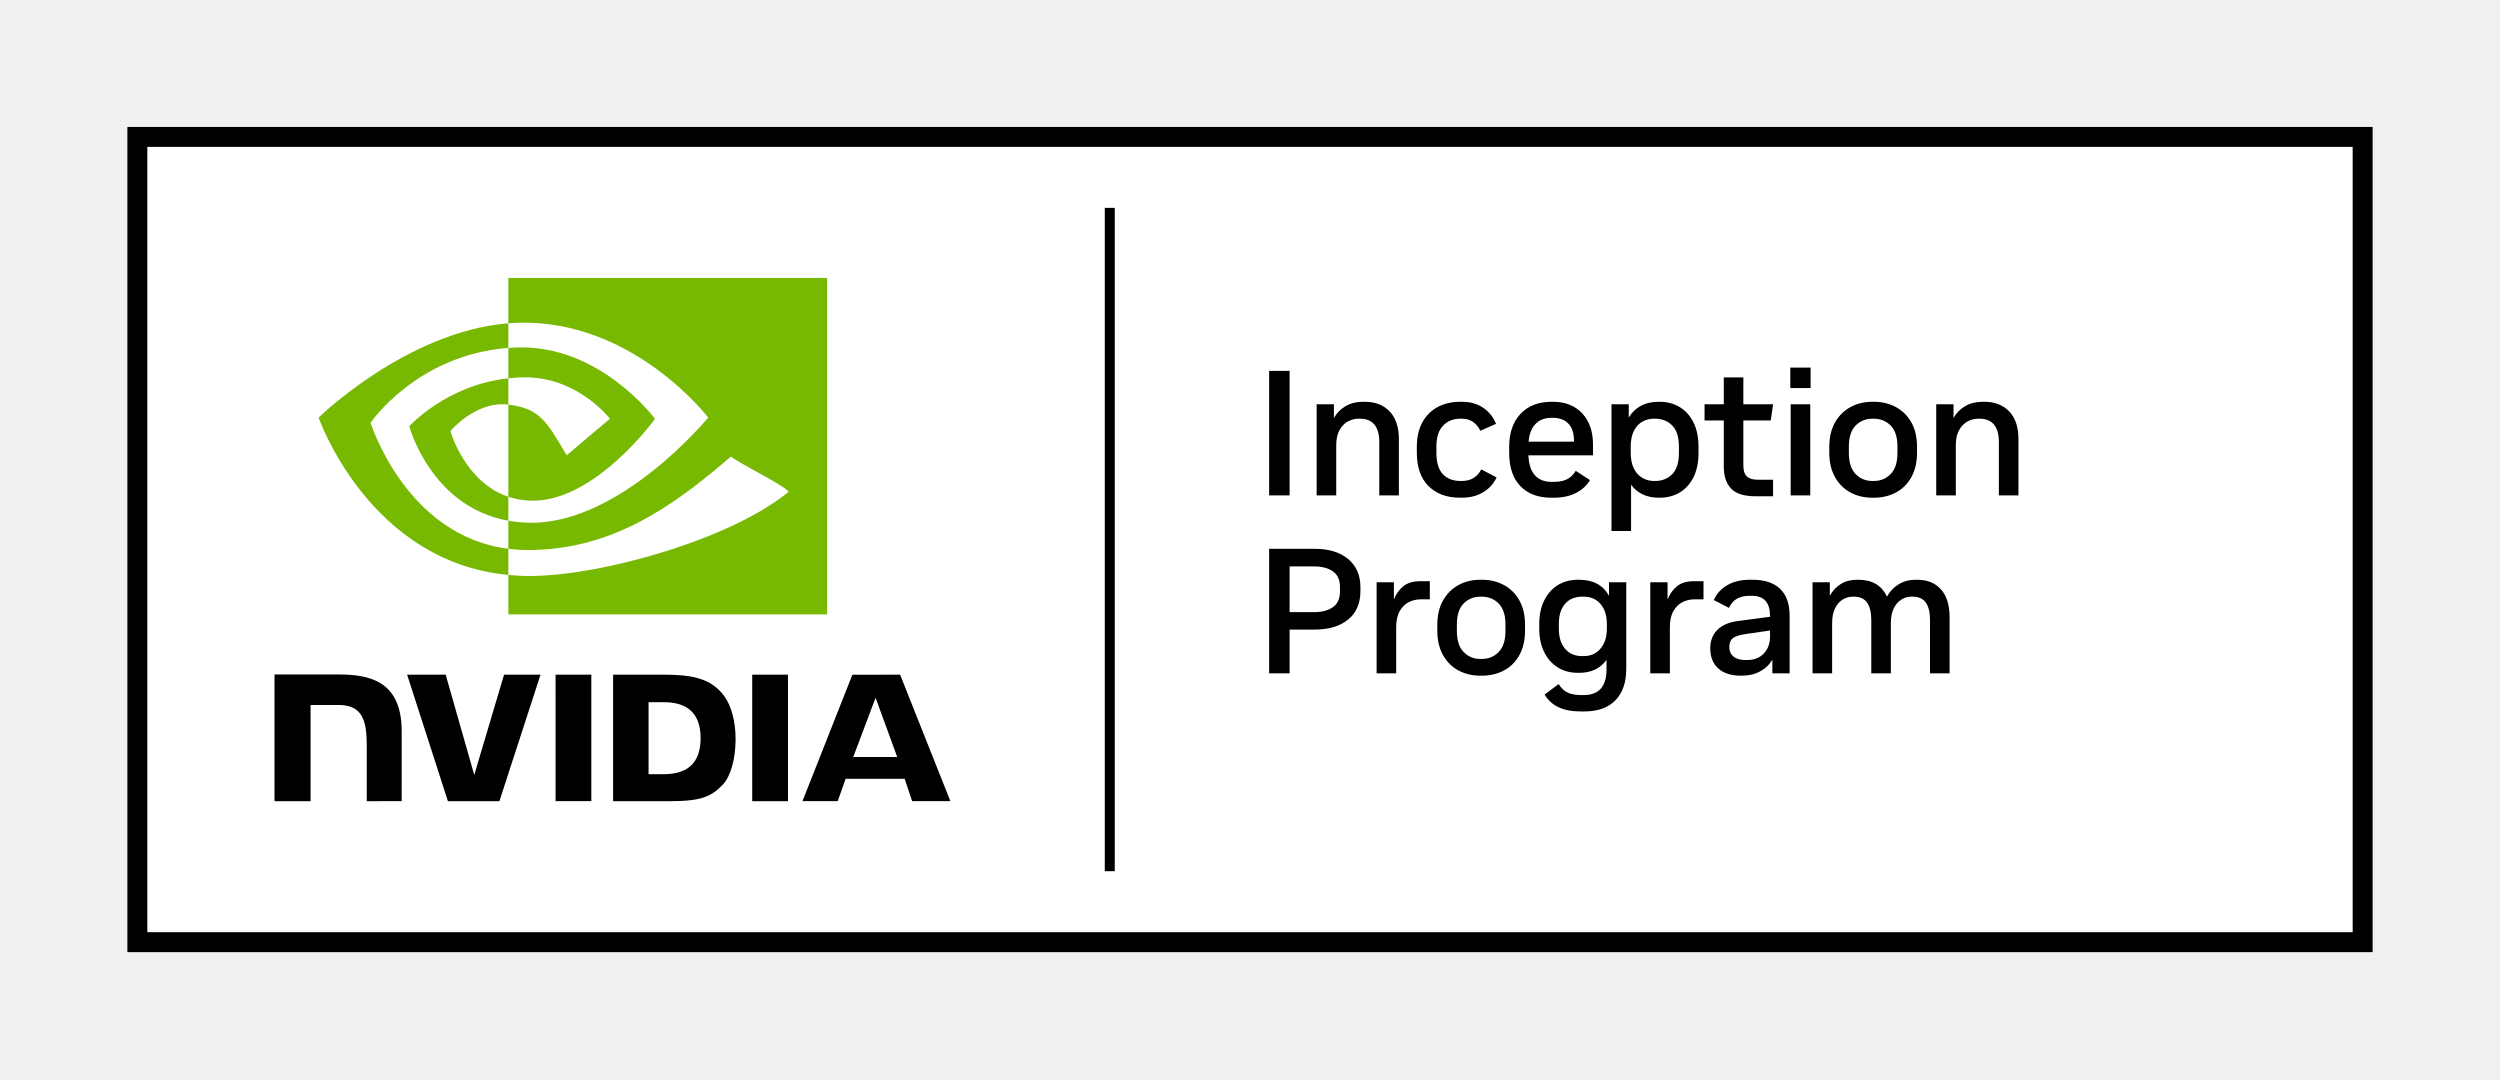
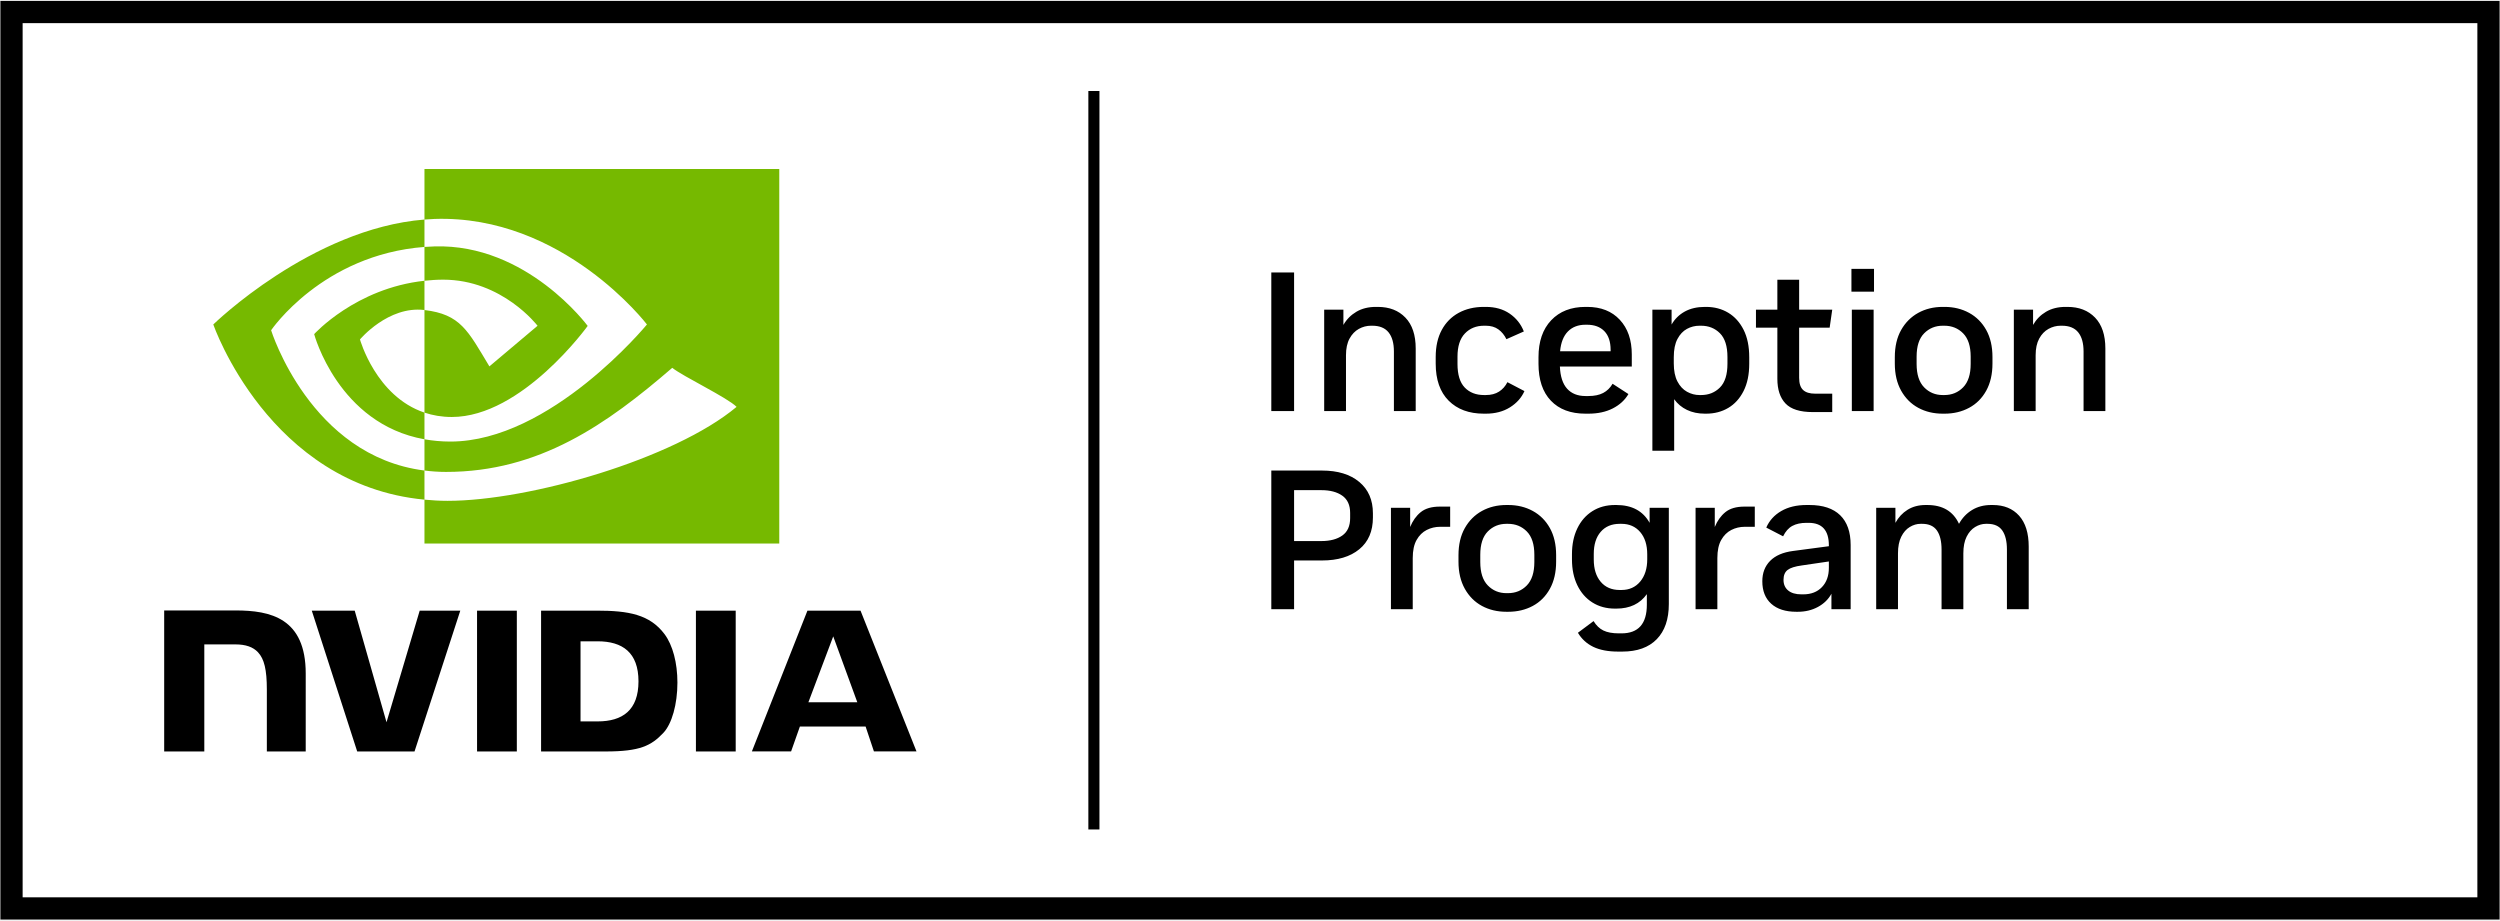
- <svg xmlns="http://www.w3.org/2000/svg" id="Artwork" viewBox="0 0 500.429 216">
-   <defs>
-     <style>
-       .cls-1 {
-         fill: #fff;
-       }
- 
-       .cls-2 {
-         fill: #76b900;
-       }
-     </style>
-   </defs>
-   <g id="Inception_Program" data-name="Inception Program">
-     <rect class="cls-1" x="29.492" y="29.398" width="441.446" height="157.204" />
-     <path d="M25.499,25.405V190.595H474.931V25.405H25.499ZM470.938,186.602H29.492V29.398H470.938V186.602Zm-247.796-12.211h-1.996V41.608h1.996V174.392Zm35.002-75.228h-4.097v-24.932h4.097v24.932Zm17.949-10.721c0-1.496-.319-2.642-.961-3.438-.642-.794-1.616-1.193-2.92-1.193h-.249c-.761,0-1.484,.189-2.174,.57-.688,.381-1.247,.961-1.674,1.745-.427,.783-.64,1.78-.64,2.992v10.044h-3.92v-18.237h3.456v2.743c.57-.997,1.347-1.786,2.333-2.368,.986-.582,2.155-.874,3.508-.874h.358c2.066,0,3.715,.642,4.95,1.923,1.235,1.283,1.854,3.135,1.854,5.557v11.256h-3.92v-10.721Zm9.849,8.85c-1.554-1.554-2.333-3.78-2.333-6.678v-1.175c0-1.9,.361-3.519,1.086-4.863,.725-1.341,1.739-2.368,3.046-3.081,1.307-.711,2.814-1.069,4.525-1.069h.356c1.685,0,3.116,.404,4.293,1.212,1.175,.808,2.024,1.877,2.545,3.204l-3.133,1.39c-.358-.734-.839-1.324-1.444-1.763-.605-.439-1.359-.659-2.261-.659h-.321c-1.401,0-2.547,.464-3.436,1.39-.891,.926-1.336,2.315-1.336,4.167v1.318c0,1.923,.433,3.336,1.299,4.238,.868,.903,2.024,1.353,3.473,1.353h.321c.949,0,1.745-.207,2.387-.622,.64-.416,1.138-.98,1.496-1.693l3.063,1.604c-.524,1.187-1.39,2.161-2.601,2.92-1.21,.76-2.659,1.14-4.345,1.14h-.356c-2.661,0-4.768-.779-6.324-2.335Zm24.596,2.335h.533c1.687,0,3.147-.315,4.382-.945,1.235-.628,2.172-1.49,2.814-2.582l-2.849-1.852c-.427,.736-.992,1.287-1.693,1.656-.7,.367-1.585,.551-2.654,.551h-.533c-1.401,0-2.499-.439-3.295-1.316-.794-.879-1.227-2.209-1.299-3.991h12.928v-2.172c0-2.611-.717-4.689-2.155-6.233-1.436-1.542-3.388-2.315-5.858-2.315h-.321c-2.588,0-4.642,.802-6.162,2.404-1.521,1.604-2.281,3.817-2.281,6.643v1.175c0,2.874,.742,5.089,2.227,6.643,1.484,1.556,3.556,2.335,6.216,2.335Zm-3.152-14.783c.796-.806,1.846-1.21,3.152-1.21h.284c1.33,0,2.37,.387,3.118,1.158,.748,.771,1.123,1.894,1.123,3.365v.249h-9.084c.143-1.567,.611-2.754,1.407-3.562Zm24.843,14.783c1.496,0,2.826-.346,3.989-1.034s2.083-1.703,2.76-3.046c.676-1.341,1.015-2.973,1.015-4.898v-1.175c0-1.946-.338-3.591-1.015-4.932-.676-1.341-1.596-2.364-2.76-3.063s-2.493-1.051-3.989-1.051h-.215c-1.401,0-2.605,.28-3.614,.837-1.011,.559-1.799,1.336-2.369,2.333v-2.671h-3.456v25.361h3.92v-9.262c.593,.831,1.359,1.473,2.296,1.923,.937,.452,2.012,.678,3.224,.678h.215Zm-1.177-3.349c-.783,0-1.531-.195-2.244-.588-.711-.392-1.287-1.009-1.726-1.852-.441-.843-.659-1.929-.659-3.259v-1.106c0-1.353,.218-2.445,.659-3.276,.439-.831,1.009-1.436,1.709-1.817,.7-.381,1.455-.57,2.261-.57h.286c1.353,0,2.482,.452,3.384,1.353,.901,.903,1.353,2.329,1.353,4.275v1.21c0,1.948-.452,3.373-1.353,4.275-.903,.903-2.031,1.353-3.384,1.353h-.286Zm13.999-12.111h-3.848v-3.241h3.848v-5.379h3.918v5.379h5.949l-.464,3.241h-5.485v9.012c0,1.02,.238,1.751,.713,2.19,.474,.441,1.187,.659,2.136,.659h3.1v3.313h-3.491c-2.304,0-3.943-.516-4.917-1.55-.974-1.032-1.459-2.511-1.459-4.434v-9.19Zm13.32-10.578h4.061v4.095h-4.061v-4.095Zm.072,7.337h3.92v18.237h-3.92v-18.237Zm11.95,17.65c1.295,.7,2.76,1.051,4.399,1.051h.321c1.639,0,3.11-.352,4.416-1.051,1.306-.7,2.333-1.728,3.081-3.081,.748-1.355,1.123-2.98,1.123-4.88v-1.175c0-1.9-.375-3.519-1.123-4.863-.748-1.341-1.774-2.368-3.081-3.081-1.307-.711-2.777-1.069-4.416-1.069h-.321c-1.639,0-3.104,.358-4.399,1.069-1.295,.713-2.321,1.739-3.081,3.081-.76,1.343-1.14,2.974-1.14,4.898v1.14c0,1.9,.381,3.525,1.14,4.88,.76,1.353,1.786,2.381,3.081,3.081Zm-.302-9.208c0-1.875,.45-3.27,1.353-4.184s2.018-1.372,3.347-1.372h.286c1.353,0,2.48,.458,3.382,1.372,.903,.914,1.355,2.31,1.355,4.184v1.318c0,1.877-.452,3.276-1.355,4.202-.903,.928-2.029,1.39-3.382,1.39h-.286c-1.33,0-2.445-.462-3.347-1.39-.903-.926-1.353-2.325-1.353-4.202v-1.318Zm33.945-1.461v11.256h-3.92v-10.721c0-1.496-.319-2.642-.961-3.438-.642-.794-1.616-1.193-2.92-1.193h-.249c-.761,0-1.484,.189-2.174,.57-.688,.381-1.247,.961-1.674,1.745-.427,.783-.64,1.78-.64,2.992v10.044h-3.92v-18.237h3.456v2.743c.57-.997,1.347-1.786,2.333-2.368s2.155-.874,3.508-.874h.358c2.066,0,3.715,.642,4.95,1.923,1.235,1.283,1.853,3.135,1.853,5.557Zm-134.174,23.995c-1.639-1.364-3.871-2.047-6.697-2.047h-9.119v24.932h4.097v-8.763h5.021c2.826,0,5.058-.671,6.697-2.012,1.639-1.341,2.457-3.247,2.457-5.717v-.748c0-2.399-.818-4.279-2.457-5.646Zm-1.639,6.502c0,1.424-.47,2.47-1.407,3.133-.937,.665-2.19,.997-3.757,.997h-4.915v-9.153h4.915c1.567,0,2.82,.332,3.757,.997s1.407,1.699,1.407,3.098v.928Zm16.134-2.066h1.853v3.632h-1.817c-.856,0-1.656,.191-2.404,.57-.748,.381-1.355,.98-1.817,1.799-.464,.82-.694,1.906-.694,3.259v9.19h-3.92v-18.237h3.456v3.456c.45-1.115,1.086-2.006,1.906-2.671,.82-.665,1.964-.997,3.436-.997Zm16.707,.783c-1.307-.711-2.777-1.069-4.416-1.069h-.321c-1.639,0-3.104,.358-4.399,1.069-1.295,.713-2.321,1.739-3.081,3.081-.76,1.343-1.14,2.974-1.14,4.898v1.14c0,1.9,.381,3.525,1.14,4.88,.76,1.353,1.786,2.381,3.081,3.081s2.76,1.051,4.399,1.051h.321c1.639,0,3.11-.352,4.416-1.051s2.333-1.728,3.081-3.081c.748-1.355,1.123-2.98,1.123-4.88v-1.175c0-1.9-.375-3.519-1.123-4.863-.748-1.341-1.774-2.368-3.081-3.081Zm.286,9.19c0,1.877-.452,3.276-1.355,4.202-.903,.928-2.029,1.39-3.382,1.39h-.286c-1.33,0-2.445-.462-3.348-1.39-.903-.926-1.353-2.325-1.353-4.202v-1.318c0-1.875,.45-3.27,1.353-4.184,.903-.914,2.018-1.372,3.348-1.372h.286c1.353,0,2.48,.458,3.382,1.372,.903,.914,1.355,2.31,1.355,4.184v1.318Zm20.729-7.053c-1.189-2.138-3.183-3.206-5.986-3.206h-.249c-1.542,0-2.897,.369-4.059,1.105-1.165,.736-2.066,1.768-2.708,3.098-.642,1.33-.962,2.874-.962,4.631v.961c0,1.759,.321,3.301,.962,4.631,.642,1.33,1.542,2.364,2.708,3.098,1.162,.736,2.516,1.105,4.059,1.105h.249c2.424,0,4.252-.868,5.487-2.601v1.888c0,3.442-1.521,5.164-4.559,5.164h-.464c-1.164,0-2.095-.172-2.797-.516-.7-.344-1.287-.908-1.763-1.691l-2.814,2.101c.665,1.115,1.585,1.96,2.76,2.53,1.177,.568,2.665,.854,4.47,.854h.748c2.685,0,4.749-.742,6.198-2.227,1.448-1.484,2.172-3.591,2.172-6.322v-17.311h-3.454v2.708Zm-.429,6.554c0,1.662-.421,2.998-1.264,4.007s-1.966,1.513-3.365,1.513h-.321c-1.45,0-2.59-.491-3.419-1.477-.833-.986-1.247-2.321-1.247-4.008v-.997c0-1.685,.414-3.009,1.247-3.972,.829-.961,1.969-1.442,3.419-1.442h.321c1.399,0,2.522,.493,3.365,1.479s1.264,2.321,1.264,4.007v.891Zm17.489-9.474h1.853v3.632h-1.817c-.856,0-1.656,.191-2.404,.57-.748,.381-1.355,.98-1.817,1.799-.464,.82-.694,1.906-.694,3.259v9.19h-3.92v-18.237h3.456v3.456c.45-1.115,1.086-2.006,1.906-2.671,.82-.665,1.964-.997,3.436-.997Zm11.683-.286h-.535c-1.78,0-3.293,.363-4.54,1.086-1.247,.725-2.143,1.716-2.69,2.975l3.029,1.567c.427-.877,.978-1.502,1.656-1.869,.676-.369,1.525-.553,2.545-.553h.392c2.422,0,3.634,1.353,3.634,4.061v.143l-6.448,.854c-1.805,.238-3.175,.831-4.113,1.78-.939,.951-1.407,2.172-1.407,3.668,0,1.734,.533,3.083,1.602,4.043,1.069,.962,2.576,1.444,4.523,1.444h.249c1.355,0,2.565-.292,3.634-.874,1.069-.582,1.877-1.37,2.422-2.368v2.777h3.456v-11.54c0-2.35-.63-4.138-1.888-5.361-1.258-1.222-3.098-1.834-5.52-1.834Zm3.491,11.291c0,1.45-.416,2.607-1.247,3.473-.831,.868-1.948,1.301-3.349,1.301h-.356c-1.02,0-1.811-.232-2.368-.696-.559-.462-.837-1.098-.837-1.906,0-.806,.242-1.399,.729-1.78,.487-.379,1.347-.653,2.582-.819l4.845-.711v1.138Zm34.211-9.368c1.152,1.283,1.728,3.135,1.728,5.557v11.256h-3.918v-10.721c0-1.496-.28-2.642-.837-3.438-.559-.794-1.444-1.192-2.654-1.192h-.286c-.665,0-1.312,.189-1.94,.57-.63,.381-1.14,.961-1.533,1.745-.39,.783-.588,1.78-.588,2.992v10.044h-3.918v-10.721c0-1.496-.28-2.642-.837-3.438-.559-.794-1.444-1.192-2.654-1.192h-.286c-.665,0-1.312,.189-1.94,.57-.63,.381-1.14,.961-1.531,1.745-.392,.783-.588,1.78-.588,2.992v10.044h-3.92v-18.237h3.456v2.708c.545-.997,1.276-1.782,2.19-2.35,.914-.57,1.989-.856,3.224-.856h.321c2.754,0,4.654,1.129,5.7,3.384,.57-1.044,1.347-1.871,2.333-2.476,.986-.605,2.13-.908,3.436-.908h.321c1.995,0,3.568,.642,4.72,1.923Z" />
-     <g id="NVIDIA_Logo" data-name="NVIDIA Logo">
-       <path id="NVIDIA" d="M111.212,135.046l.003,25.324h7.152v-25.324l-7.154-0Zm-56.262-.034v25.359h7.216v-19.255l5.59,.002c1.852,0,3.17,.461,4.063,1.413,1.131,1.206,1.593,3.149,1.593,6.705v11.135l6.99-.001,.001-14.009c0-10-6.374-11.348-12.61-11.348h-12.843m67.778,.035v25.323h11.6c6.181,0,8.198-1.028,10.379-3.333,1.542-1.618,2.539-5.169,2.539-9.051,0-3.559-.843-6.735-2.315-8.713-2.65-3.536-6.467-4.228-12.166-4.228h-10.038Zm7.094,5.514h3.075c4.461,0,7.346,2.003,7.346,7.202,0,5.199-2.885,7.203-7.346,7.203h-3.075v-14.404Zm-28.922-5.514l-5.969,20.07-5.72-20.069-7.72-.001,8.168,25.323h10.308l8.232-25.323h-7.3Zm49.674,25.323h7.153v-25.322l-7.155-.001,.002,25.323Zm20.049-25.314l-9.987,25.306h7.052l1.58-4.473h11.819l1.496,4.473h7.657l-10.063-25.308-9.554,.002Zm4.643,4.617l4.332,11.855h-8.802l4.469-11.855Z" />
-       <path id="Eye_Mark" data-name="Eye Mark" class="cls-2" d="M101.757,75.727v-6.084c.59-.042,1.187-.073,1.795-.093,16.639-.523,27.556,14.297,27.556,14.297,0,0-11.79,16.376-24.432,16.376-1.821,0-3.45-.293-4.919-.787v-18.448c6.478,.782,7.78,3.644,11.675,10.135l8.661-7.303s-6.323-8.292-16.981-8.292c-1.16,0-2.268,.082-3.356,.198m0-20.097v9.087c.597-.047,1.195-.085,1.795-.107,23.14-.78,38.215,18.977,38.215,18.977,0,0-17.316,21.056-35.355,21.056-1.653,0-3.201-.153-4.655-.41v5.617c1.244,.158,2.532,.251,3.876,.251,16.788,0,28.928-8.573,40.684-18.72,1.948,1.561,9.928,5.357,11.569,7.021-11.178,9.357-37.227,16.899-51.994,16.899-1.423,0-2.792-.086-4.134-.215v7.894h63.806V55.63h-63.806Zm0,43.807v4.796c-15.527-2.768-19.836-18.908-19.836-18.908,0,0,7.455-8.26,19.836-9.598v5.262c-.01,0-.016-.002-.024-.002-6.497-.78-11.574,5.291-11.574,5.291,0,0,2.844,10.219,11.598,13.16m-27.577-14.812s9.202-13.579,27.577-14.983v-4.926c-20.352,1.633-37.976,18.87-37.976,18.87,0,0,9.981,28.858,37.976,31.5v-5.236c-20.543-2.585-27.577-25.225-27.577-25.225Z" />
-     </g>
-   </g>
+ <svg xmlns="http://www.w3.org/2000/svg" width="2458" height="905" viewBox="0 0 2458 905" fill="none">
+   <path d="M2435.76 22.736H22.242V882.265H2435.76V22.736Z" fill="white" />
+   <path d="M0.412 0.906V904.096H2457.59V0.906H0.412ZM2435.76 882.265H22.242V22.737H2435.76V882.265ZM1080.98 815.503H1070.07V89.499H1080.98V815.503ZM1272.35 404.187H1249.95V267.867H1272.35V404.187ZM1370.49 345.57C1370.49 337.39 1368.74 331.124 1365.23 326.77C1361.73 322.427 1356.4 320.25 1349.27 320.25H1347.91C1343.74 320.25 1339.79 321.286 1336.02 323.367C1332.26 325.449 1329.2 328.619 1326.87 332.91C1324.53 337.19 1323.37 342.642 1323.37 349.268V404.187H1301.94V304.473H1320.83V319.468C1323.95 314.015 1328.2 309.704 1333.59 306.523C1338.98 303.342 1345.37 301.746 1352.77 301.746H1354.72C1366.02 301.746 1375.03 305.255 1381.78 312.261C1388.53 319.278 1391.92 329.401 1391.92 342.642V404.187H1370.49V345.57ZM1424.34 393.958C1415.84 385.461 1411.58 373.288 1411.58 357.447V351.022C1411.58 340.634 1413.56 331.779 1417.52 324.435C1421.48 317.101 1427.03 311.489 1434.17 307.59C1441.32 303.701 1449.56 301.746 1458.91 301.746H1460.85C1470.07 301.746 1477.89 303.955 1484.32 308.372C1490.75 312.789 1495.39 318.633 1498.24 325.893L1481.11 333.491C1479.16 329.475 1476.53 326.252 1473.22 323.853C1469.91 321.455 1465.79 320.25 1460.85 320.25H1459.1C1451.44 320.25 1445.17 322.786 1440.31 327.848C1435.44 332.91 1433.01 340.507 1433.01 350.631V357.838C1433.01 368.353 1435.38 376.077 1440.11 381.012C1444.86 385.947 1451.18 388.41 1459.1 388.41H1460.85C1466.04 388.41 1470.4 387.279 1473.9 385.007C1477.4 382.735 1480.13 379.649 1482.08 375.75L1498.83 384.521C1495.97 391.009 1491.23 396.335 1484.61 400.488C1477.99 404.641 1470.07 406.723 1460.85 406.723H1458.91C1444.36 406.723 1432.84 402.464 1424.34 393.958ZM1558.81 406.723H1561.73C1570.95 406.723 1578.93 405 1585.68 401.556C1592.43 398.121 1597.56 393.408 1601.07 387.437L1585.49 377.314C1583.16 381.34 1580.07 384.352 1576.23 386.37C1572.41 388.378 1567.57 389.382 1561.73 389.382H1558.81C1551.15 389.382 1545.15 386.983 1540.79 382.185C1536.45 377.377 1534.08 370.107 1533.69 360.364H1604.37V348.486C1604.37 334.209 1600.45 322.849 1592.59 314.406C1584.74 305.973 1574.07 301.746 1560.56 301.746H1558.81C1544.66 301.746 1533.43 306.132 1525.12 314.892C1516.81 323.663 1512.65 335.763 1512.65 351.212V357.637C1512.65 373.351 1516.71 385.461 1524.83 393.958C1532.94 402.464 1544.27 406.723 1558.81 406.723ZM1541.57 325.893C1545.93 321.486 1551.67 319.278 1558.81 319.278H1560.36C1567.63 319.278 1573.32 321.391 1577.41 325.608C1581.5 329.824 1583.55 335.964 1583.55 344.006V345.369H1533.88C1534.66 336.799 1537.22 330.31 1541.57 325.893ZM1677.4 406.723C1685.58 406.723 1692.85 404.831 1699.21 401.069C1705.57 397.308 1710.6 391.76 1714.3 384.415C1718 377.082 1719.85 368.163 1719.85 357.637V351.212C1719.85 340.571 1718 331.578 1714.3 324.244C1710.6 316.911 1705.57 311.321 1699.21 307.495C1692.85 303.67 1685.58 301.746 1677.4 301.746H1676.23C1668.57 301.746 1661.98 303.279 1656.47 306.322C1650.94 309.376 1646.63 313.624 1643.51 319.077V304.473H1624.62V443.138H1646.05V392.499C1649.29 397.043 1653.48 400.552 1658.6 403.014C1663.73 405.487 1669.6 406.723 1676.23 406.723L1677.4 406.723ZM1670.97 388.41C1666.69 388.41 1662.6 387.342 1658.7 385.197C1654.81 383.052 1651.66 379.681 1649.26 375.074C1646.85 370.466 1645.66 364.527 1645.66 357.257V351.212C1645.66 343.815 1646.85 337.845 1649.26 333.301C1651.66 328.757 1654.78 325.449 1658.6 323.367C1662.43 321.286 1666.56 320.25 1670.97 320.25H1672.53C1679.93 320.25 1686.1 322.723 1691.03 327.647C1695.96 332.582 1698.43 340.381 1698.43 351.022V357.637C1698.43 368.289 1695.96 376.077 1691.03 381.012C1686.1 385.947 1679.93 388.41 1672.53 388.41H1670.97ZM1747.5 322.194H1726.46V304.473H1747.5V275.064H1768.92V304.473H1801.45L1798.91 322.194H1768.92V371.47C1768.92 377.05 1770.22 381.044 1772.82 383.443C1775.41 385.852 1779.31 387.046 1784.5 387.046H1801.45V405.159H1782.36C1769.77 405.159 1760.81 402.338 1755.48 396.684C1750.15 391.041 1747.5 382.957 1747.5 372.442V322.194ZM1820.33 264.359H1842.53V286.751H1820.33V264.359ZM1820.72 304.473H1842.15V404.187H1820.72V304.473ZM1886.05 400.974C1893.13 404.8 1901.14 406.723 1910.1 406.723H1911.86C1920.82 406.723 1928.86 404.8 1936 400.974C1943.15 397.149 1948.76 391.527 1952.85 384.13C1956.94 376.722 1958.99 367.835 1958.99 357.447V351.022C1958.99 340.635 1956.94 331.779 1952.85 324.435C1948.76 317.101 1943.15 311.49 1936 307.59C1928.86 303.701 1920.82 301.746 1911.86 301.746H1910.1C1901.14 301.746 1893.13 303.701 1886.05 307.59C1878.97 311.49 1873.36 317.101 1869.21 324.435C1865.06 331.779 1862.98 340.698 1862.98 351.212V357.447C1862.98 367.835 1865.06 376.722 1869.21 384.13C1873.36 391.527 1878.97 397.149 1886.05 400.974ZM1884.41 350.631C1884.41 340.381 1886.87 332.751 1891.8 327.753C1896.74 322.755 1902.83 320.25 1910.1 320.25H1911.67C1919.06 320.25 1925.23 322.755 1930.16 327.753C1935.09 332.751 1937.57 340.381 1937.57 350.631V357.838C1937.57 368.099 1935.09 375.75 1930.16 380.812C1925.23 385.884 1919.06 388.41 1911.67 388.41H1910.1C1902.83 388.41 1896.74 385.884 1891.8 380.812C1886.87 375.75 1884.41 368.099 1884.41 357.838V350.631ZM2069.99 342.642V404.187H2048.56V345.57C2048.56 337.39 2046.82 331.124 2043.31 326.77C2039.8 322.427 2034.48 320.25 2027.34 320.25H2025.98C2021.82 320.25 2017.87 321.286 2014.09 323.367C2010.33 325.449 2007.28 328.619 2004.94 332.91C2002.61 337.19 2001.44 342.642 2001.44 349.268V404.187H1980.01V304.473H1998.91V319.468C2002.03 314.015 2006.27 309.704 2011.66 306.523C2017.05 303.342 2023.44 301.747 2030.84 301.747H2032.8C2044.09 301.747 2053.11 305.255 2059.86 312.261C2066.61 319.278 2069.99 329.401 2069.99 342.642ZM1336.42 473.837C1327.46 466.376 1315.25 462.646 1299.8 462.646H1249.95V598.965H1272.35V551.053H1299.8C1315.25 551.053 1327.46 547.386 1336.42 540.052C1345.38 532.718 1349.85 522.299 1349.85 508.794V504.704C1349.85 491.59 1345.38 481.308 1336.42 473.837ZM1327.46 509.385C1327.46 517.174 1324.89 522.891 1319.77 526.515C1314.64 530.15 1307.79 531.968 1299.22 531.968H1272.35V481.921H1299.22C1307.79 481.921 1314.64 483.738 1319.77 487.374C1324.89 491.009 1327.46 496.662 1327.46 504.313V509.385ZM1415.67 498.089H1425.8V517.945H1415.87C1411.19 517.945 1406.82 518.991 1402.73 521.062C1398.64 523.144 1395.32 526.42 1392.79 530.901C1390.26 535.381 1389 541.32 1389 548.717V598.965H1367.57V499.251H1386.46V518.146C1388.93 512.048 1392.4 507.177 1396.88 503.542C1401.36 499.906 1407.62 498.089 1415.67 498.089ZM1507.01 502.369C1499.87 498.48 1491.83 496.525 1482.86 496.525H1481.11C1472.15 496.525 1464.14 498.48 1457.06 502.369C1449.98 506.268 1444.37 511.879 1440.22 519.213C1436.06 526.558 1433.98 535.476 1433.98 545.991V552.226C1433.98 562.613 1436.06 571.501 1440.22 578.908C1444.37 586.306 1449.98 591.927 1457.06 595.753C1464.14 599.578 1472.15 601.501 1481.11 601.501H1482.86C1491.83 601.501 1499.87 599.578 1507.01 595.753C1514.15 591.927 1519.76 586.306 1523.85 578.908C1527.94 571.501 1529.99 562.613 1529.99 552.226V545.801C1529.99 535.413 1527.94 526.557 1523.85 519.213C1519.76 511.879 1514.15 506.268 1507.01 502.369ZM1508.57 552.617C1508.57 562.878 1506.1 570.528 1501.17 575.59C1496.23 580.662 1490.07 583.188 1482.67 583.188H1481.11C1473.84 583.188 1467.74 580.662 1462.81 575.59C1457.87 570.528 1455.41 562.878 1455.41 552.617V545.41C1455.41 535.159 1457.87 527.529 1462.81 522.531C1467.74 517.533 1473.84 515.028 1481.11 515.028H1482.67C1490.07 515.028 1496.23 517.533 1501.17 522.531C1506.1 527.529 1508.57 535.159 1508.57 545.41V552.617ZM1621.9 514.056C1615.41 502.369 1604.5 496.525 1589.18 496.525H1587.82C1579.38 496.525 1571.98 498.543 1565.62 502.569C1559.25 506.596 1554.33 512.239 1550.82 519.509C1547.31 526.779 1545.56 535.223 1545.56 544.828V550.08C1545.56 559.697 1547.31 568.13 1550.82 575.4C1554.33 582.67 1559.25 588.324 1565.62 592.339C1571.98 596.366 1579.38 598.384 1587.82 598.384H1589.18C1602.43 598.384 1612.43 593.639 1619.18 584.16V594.485C1619.18 613.305 1610.86 622.721 1594.25 622.721H1591.71C1585.35 622.721 1580.26 621.78 1576.42 619.899C1572.6 618.018 1569.39 614.933 1566.79 610.653L1551.4 622.14C1555.04 628.237 1560.07 632.855 1566.49 635.972C1572.93 639.079 1581.06 640.643 1590.93 640.643H1595.02C1609.7 640.643 1620.98 636.585 1628.91 628.469C1636.82 620.353 1640.79 608.835 1640.79 593.903V499.251H1621.9L1621.9 514.056ZM1619.56 549.89C1619.56 558.978 1617.25 566.28 1612.65 571.796C1608.04 577.313 1601.9 580.071 1594.25 580.071H1592.5C1584.57 580.071 1578.34 577.386 1573.8 571.997C1569.25 566.608 1566.99 559.306 1566.99 550.08V544.628C1566.99 535.413 1569.25 528.174 1573.8 522.912C1578.34 517.66 1584.57 515.028 1592.5 515.028H1594.25C1601.9 515.028 1608.04 517.723 1612.65 523.112C1617.25 528.502 1619.56 535.804 1619.56 545.019V549.89ZM1715.18 498.089H1725.31V517.945H1715.38C1710.7 517.945 1706.32 518.991 1702.23 521.062C1698.14 523.144 1694.83 526.42 1692.3 530.9C1689.76 535.381 1688.51 541.32 1688.51 548.717V598.965H1667.08V499.251H1685.97V518.146C1688.43 512.048 1691.91 507.177 1696.39 503.541C1700.87 499.906 1707.13 498.089 1715.18 498.089ZM1779.05 496.525H1776.13C1766.4 496.525 1758.12 498.511 1751.31 502.464C1744.49 506.426 1739.59 511.848 1736.6 518.727L1753.15 527.297C1755.49 522.5 1758.5 519.086 1762.21 517.078C1765.91 515.06 1770.55 514.056 1776.13 514.056H1778.27C1791.51 514.056 1798.14 521.453 1798.14 536.258V537.04L1762.89 541.711C1753.02 543.011 1745.53 546.255 1740.4 551.444C1735.27 556.643 1732.71 563.321 1732.71 571.501C1732.71 580.98 1735.62 588.356 1741.47 593.608C1747.31 598.87 1755.55 601.501 1766.19 601.501H1767.56C1774.96 601.501 1781.58 599.906 1787.42 596.725C1793.27 593.544 1797.68 589.233 1800.66 583.78V598.965H1819.56V535.867C1819.56 523.017 1816.11 513.242 1809.23 506.553C1802.35 499.875 1792.29 496.525 1779.05 496.525ZM1798.14 558.259C1798.14 566.185 1795.87 572.515 1791.32 577.249C1786.78 581.994 1780.67 584.361 1773.01 584.361H1771.07C1765.49 584.361 1761.16 583.093 1758.12 580.557C1755.07 578.031 1753.55 574.555 1753.55 570.137C1753.55 565.731 1754.87 562.487 1757.53 560.405C1760.19 558.334 1764.89 556.833 1771.65 555.924L1798.14 552.035V558.259ZM1985.18 507.039C1991.48 514.056 1994.63 524.18 1994.63 537.421V598.965H1973.21V540.348C1973.21 532.169 1971.68 525.902 1968.63 521.548C1965.58 517.205 1960.74 515.028 1954.13 515.028H1952.56C1948.93 515.028 1945.39 516.064 1941.95 518.146C1938.51 520.228 1935.72 523.398 1933.57 527.688C1931.44 531.968 1930.36 537.421 1930.36 544.047V598.965H1908.94V540.348C1908.94 532.169 1907.41 525.902 1904.37 521.548C1901.31 517.205 1896.47 515.028 1889.86 515.028H1888.29C1884.66 515.028 1881.12 516.064 1877.69 518.146C1874.24 520.228 1871.45 523.398 1869.32 527.688C1867.17 531.968 1866.1 537.421 1866.1 544.047V598.965H1844.67V499.251H1863.57V514.056C1866.55 508.604 1870.54 504.313 1875.54 501.206C1880.54 498.089 1886.41 496.525 1893.17 496.525H1894.92C1909.98 496.525 1920.36 502.696 1926.08 515.028C1929.2 509.322 1933.45 504.799 1938.84 501.491C1944.22 498.184 1950.48 496.525 1957.62 496.525H1959.38C1970.28 496.525 1978.88 500.033 1985.18 507.039Z" fill="black" />
+   <path d="M469.031 600.378L469.045 738.84H508.147V600.38L469.031 600.378ZM161.427 600.189V738.84H200.878V633.561L231.439 633.571C241.563 633.571 248.773 636.091 253.652 641.296C259.837 647.888 262.361 658.513 262.361 677.958V738.84L300.578 738.833L300.585 662.236C300.585 607.562 265.735 600.189 231.643 600.189H161.427ZM531.991 600.382V738.84H595.414C629.205 738.84 640.234 733.22 652.161 720.619C660.593 711.773 666.04 692.355 666.04 671.133C666.04 651.672 661.43 634.309 653.384 623.497C638.898 604.162 618.027 600.382 586.87 600.382H531.991ZM570.779 630.531H587.592C611.982 630.531 627.757 641.484 627.757 669.906C627.757 698.334 611.982 709.288 587.592 709.288H570.779V630.531ZM412.653 600.382L380.019 710.118L348.748 600.389L306.538 600.382L351.197 738.84H407.554L452.564 600.382H412.653ZM684.236 738.84H723.344V600.389L684.227 600.382L684.236 738.84ZM793.853 600.432L739.251 738.793H777.808L786.446 714.338H851.065L859.242 738.793H901.104L846.086 600.421L793.853 600.432ZM819.235 625.675L842.922 690.494H794.8L819.235 625.675Z" fill="black" />
+   <path d="M417.335 276.045V242.78C420.562 242.552 423.825 242.379 427.149 242.274C518.121 239.415 577.806 320.447 577.806 320.447C577.806 320.447 513.344 409.984 444.228 409.984C434.274 409.984 425.365 408.379 417.335 405.683V304.815C452.75 309.093 459.87 324.738 481.168 360.231L528.523 320.302C528.523 320.302 493.956 274.962 435.684 274.962C429.343 274.962 423.283 275.41 417.335 276.045ZM417.335 166.162V215.849C420.599 215.59 423.868 215.384 427.149 215.264C553.66 211.002 636.081 319.023 636.081 319.023C636.081 319.023 541.409 434.148 442.784 434.148C433.747 434.148 425.285 433.314 417.335 431.906V462.619C424.134 463.483 431.177 463.993 438.527 463.993C530.311 463.993 596.686 417.121 660.959 361.641C671.607 370.175 715.237 390.932 724.209 400.03C663.093 451.19 520.678 492.425 439.939 492.425C432.158 492.425 424.675 491.956 417.335 491.25V534.414H766.181V166.162H417.335ZM417.335 405.683V431.906C332.444 416.771 308.884 328.524 308.884 328.524C308.884 328.524 349.64 283.363 417.335 276.045L417.335 304.815C417.282 304.815 417.248 304.802 417.202 304.802C381.681 300.535 353.925 333.728 353.925 333.728C353.925 333.728 369.475 389.603 417.335 405.683ZM266.561 324.7C266.561 324.7 316.873 250.456 417.335 242.78L417.335 215.849C306.064 224.779 209.706 319.023 209.706 319.023C209.706 319.023 264.277 476.806 417.335 491.25V462.619C305.019 448.487 266.561 324.7 266.561 324.7Z" fill="#76B900" />
</svg>
